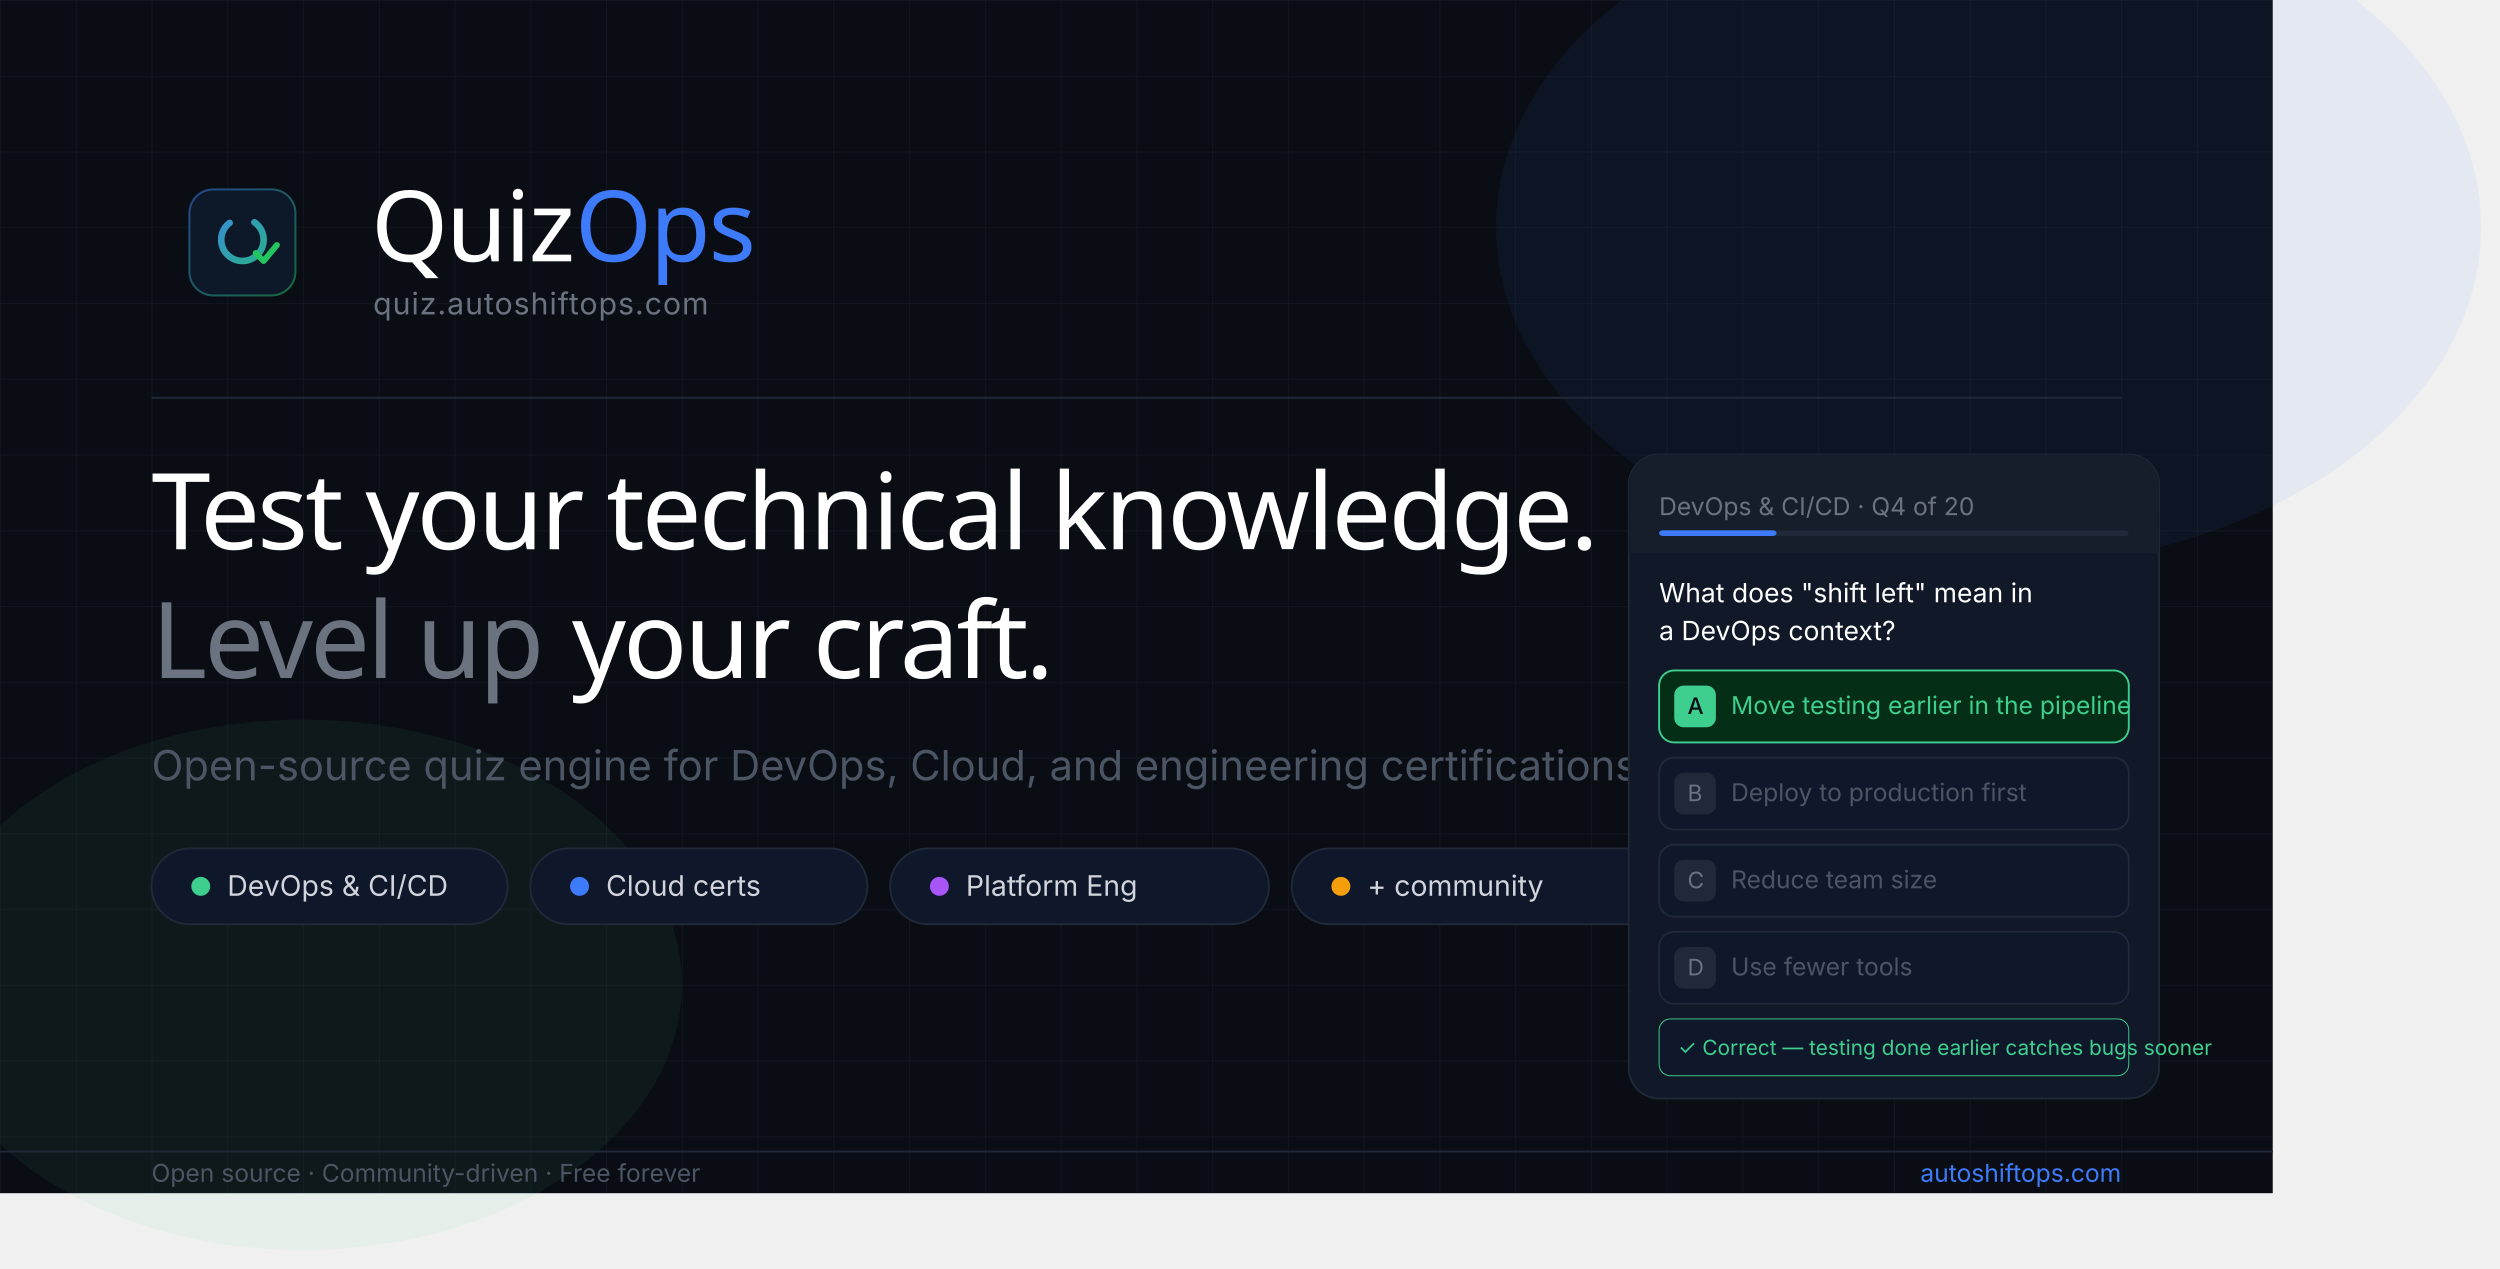
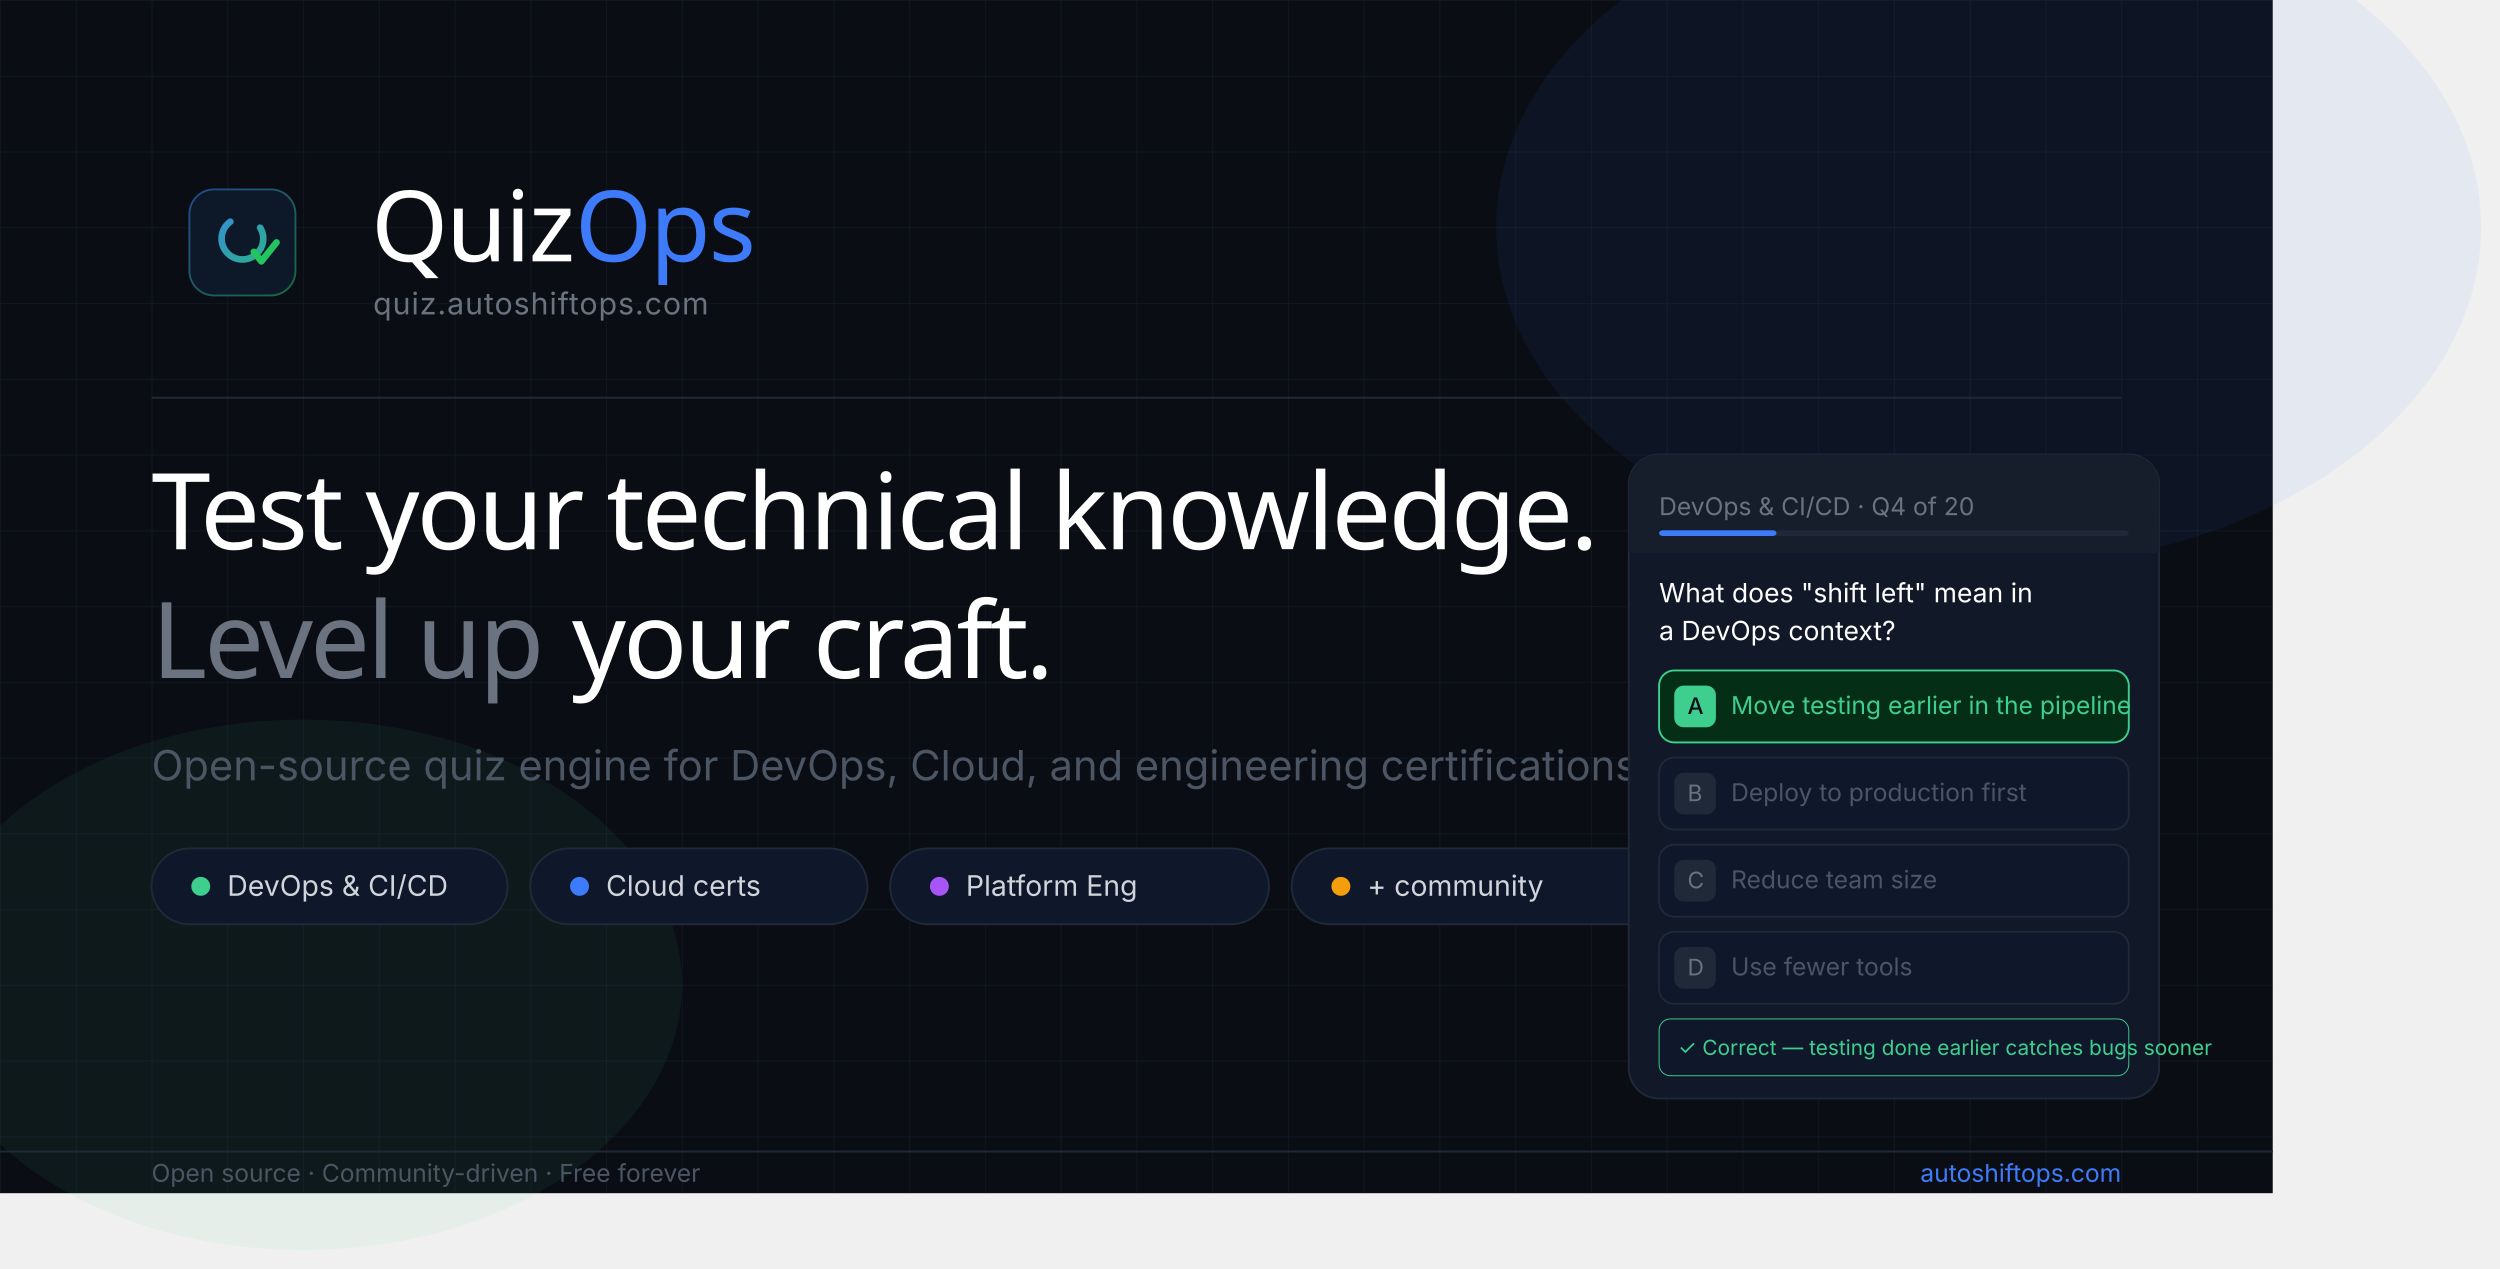
<svg xmlns="http://www.w3.org/2000/svg" width="100%" viewBox="0 0 1320 670" role="img" style="">
  <rect width="1200" height="630" fill="#0A0E14" style="fill:rgb(10, 14, 20);stroke:none;color:rgb(11, 11, 11);stroke-width:1px;stroke-linecap:butt;stroke-linejoin:miter;opacity:1;font-family:&quot;Anthropic Sans&quot;, -apple-system, BlinkMacSystemFont, &quot;Segoe UI&quot;, sans-serif;font-size:16px;font-weight:400;text-anchor:start;dominant-baseline:auto" />
  <defs>
    <pattern id="grid" width="40" height="40" patternUnits="userSpaceOnUse">
      <path d="M 40 0 L 0 0 0 40" fill="none" stroke="#1F2937" stroke-width="0.5" />
    </pattern>
  </defs>
  <rect width="1200" height="630" fill="url(#grid)" opacity="0.6" style="stroke:none;color:rgb(11, 11, 11);stroke-width:1px;stroke-linecap:butt;stroke-linejoin:miter;opacity:0.6;font-family:&quot;Anthropic Sans&quot;, -apple-system, BlinkMacSystemFont, &quot;Segoe UI&quot;, sans-serif;font-size:16px;font-weight:400;text-anchor:start;dominant-baseline:auto" />
  <ellipse cx="1050" cy="120" rx="260" ry="180" fill="#3E7BFA" opacity="0.07" style="fill:rgb(62, 123, 250);stroke:none;color:rgb(11, 11, 11);stroke-width:1px;stroke-linecap:butt;stroke-linejoin:miter;opacity:0.07;font-family:&quot;Anthropic Sans&quot;, -apple-system, BlinkMacSystemFont, &quot;Segoe UI&quot;, sans-serif;font-size:16px;font-weight:400;text-anchor:start;dominant-baseline:auto" />
  <ellipse cx="160" cy="520" rx="200" ry="140" fill="#3ECF8E" opacity="0.06" style="fill:rgb(62, 207, 142);stroke:none;color:rgb(11, 11, 11);stroke-width:1px;stroke-linecap:butt;stroke-linejoin:miter;opacity:0.06;font-family:&quot;Anthropic Sans&quot;, -apple-system, BlinkMacSystemFont, &quot;Segoe UI&quot;, sans-serif;font-size:16px;font-weight:400;text-anchor:start;dominant-baseline:auto" />
-   <defs>
-     <linearGradient id="qo-grad-og" x1="0" y1="0" x2="80" y2="80" gradientUnits="userSpaceOnUse">
-       <stop offset="0%" stop-color="#3E7BFA" />
-       <stop offset="100%" stop-color="#22C55E" />
-     </linearGradient>
-   </defs>
-   <g transform="translate(100,100) scale(0.7)">
-     <rect width="80" height="80" rx="18" fill="#0D1829" />
-     <rect width="80" height="80" rx="18" fill="none" stroke="url(#qo-grad-og)" stroke-width="1.5" opacity="0.5" />
-     <circle cx="40" cy="38" r="16" stroke="url(#qo-grad-og)" stroke-width="5" fill="none" stroke-linecap="round" stroke-dasharray="80 20" stroke-dashoffset="15" />
-     <path d="M50 48 L56 54 L66 42" stroke="#22C55E" stroke-width="4.5" stroke-linecap="round" stroke-linejoin="round" fill="none" />
+   <g transform="translate(100,100)">
+     <rect width="56" height="56" rx="13" fill="#0D1829" />
+     <rect width="56" height="56" rx="13" fill="none" stroke="url(#qo-grad)" stroke-width="1" opacity="0.5" />
+     <defs>
+       <linearGradient id="qo-grad" x1="0" y1="0" x2="56" y2="56" gradientUnits="userSpaceOnUse">
+         <stop offset="0%" stop-color="#3E7BFA" />
+         <stop offset="100%" stop-color="#22C55E" />
+       </linearGradient>
+     </defs>
+     <circle cx="28" cy="26" r="11" stroke="url(#qo-grad)" stroke-width="3.5" fill="none" stroke-linecap="round" stroke-dasharray="52 18" stroke-dashoffset="7" />
+     <path d="M34 33 L38 38 L46 28" stroke="#22C55E" stroke-width="3.5" stroke-linecap="round" stroke-linejoin="round" fill="none" />
  </g>
  <text x="196" y="138" font-family="'Space Grotesk', sans-serif" font-size="52" font-weight="500" letter-spacing="-1" fill="white" style="fill:rgb(255, 255, 255);stroke:none;color:rgb(11, 11, 11);stroke-width:1px;stroke-linecap:butt;stroke-linejoin:miter;opacity:1;font-family:&quot;Space Grotesk&quot;, sans-serif;font-size:52px;font-weight:500;text-anchor:start;dominant-baseline:auto">Quiz<tspan fill="#3E7BFA" style="fill:rgb(62, 123, 250);stroke:none;color:rgb(11, 11, 11);stroke-width:1px;stroke-linecap:butt;stroke-linejoin:miter;opacity:1;font-family:&quot;Space Grotesk&quot;, sans-serif;font-size:52px;font-weight:500;text-anchor:start;dominant-baseline:auto">Ops</tspan>
  </text>
  <text x="197" y="166" font-family="'Inter', sans-serif" font-size="16" fill="#6B7280" letter-spacing="0.5" style="fill:rgb(107, 114, 128);stroke:none;color:rgb(11, 11, 11);stroke-width:1px;stroke-linecap:butt;stroke-linejoin:miter;opacity:1;font-family:Inter, sans-serif;font-size:16px;font-weight:400;text-anchor:start;dominant-baseline:auto">quiz.autoshiftops.com</text>
  <line x1="80" y1="210" x2="1120" y2="210" stroke="#1F2937" stroke-width="1" style="fill:rgb(0, 0, 0);stroke:rgb(31, 41, 55);color:rgb(11, 11, 11);stroke-width:1px;stroke-linecap:butt;stroke-linejoin:miter;opacity:1;font-family:&quot;Anthropic Sans&quot;, -apple-system, BlinkMacSystemFont, &quot;Segoe UI&quot;, sans-serif;font-size:16px;font-weight:400;text-anchor:start;dominant-baseline:auto" />
  <text x="80" y="290" font-family="'Space Grotesk', sans-serif" font-size="56" font-weight="500" fill="white" letter-spacing="-1.5" style="fill:rgb(255, 255, 255);stroke:none;color:rgb(11, 11, 11);stroke-width:1px;stroke-linecap:butt;stroke-linejoin:miter;opacity:1;font-family:&quot;Space Grotesk&quot;, sans-serif;font-size:56px;font-weight:500;text-anchor:start;dominant-baseline:auto">Test your technical knowledge.</text>
  <text x="80" y="358" font-family="'Space Grotesk', sans-serif" font-size="56" font-weight="500" letter-spacing="-1.5" style="fill:rgb(0, 0, 0);stroke:none;color:rgb(11, 11, 11);stroke-width:1px;stroke-linecap:butt;stroke-linejoin:miter;opacity:1;font-family:&quot;Space Grotesk&quot;, sans-serif;font-size:56px;font-weight:500;text-anchor:start;dominant-baseline:auto">
    <tspan fill="#6B7280" style="fill:rgb(107, 114, 128);stroke:none;color:rgb(11, 11, 11);stroke-width:1px;stroke-linecap:butt;stroke-linejoin:miter;opacity:1;font-family:&quot;Space Grotesk&quot;, sans-serif;font-size:56px;font-weight:500;text-anchor:start;dominant-baseline:auto">Level up</tspan>
    <tspan fill="white" style="fill:rgb(255, 255, 255);stroke:none;color:rgb(11, 11, 11);stroke-width:1px;stroke-linecap:butt;stroke-linejoin:miter;opacity:1;font-family:&quot;Space Grotesk&quot;, sans-serif;font-size:56px;font-weight:500;text-anchor:start;dominant-baseline:auto"> your craft.</tspan>
  </text>
  <text x="80" y="412" font-family="'Inter', sans-serif" font-size="22" fill="#4B5563" style="fill:rgb(75, 85, 99);stroke:none;color:rgb(11, 11, 11);stroke-width:1px;stroke-linecap:butt;stroke-linejoin:miter;opacity:1;font-family:Inter, sans-serif;font-size:22px;font-weight:400;text-anchor:start;dominant-baseline:auto">Open-source quiz engine for DevOps, Cloud, and engineering certifications.</text>
  <rect x="80" y="448" width="188" height="40" rx="20" fill="#0F172A" stroke="#1F2937" stroke-width="1" style="fill:rgb(15, 23, 42);stroke:rgb(31, 41, 55);color:rgb(11, 11, 11);stroke-width:1px;stroke-linecap:butt;stroke-linejoin:miter;opacity:1;font-family:&quot;Anthropic Sans&quot;, -apple-system, BlinkMacSystemFont, &quot;Segoe UI&quot;, sans-serif;font-size:16px;font-weight:400;text-anchor:start;dominant-baseline:auto" />
  <circle cx="106" cy="468" r="5" fill="#3ECF8E" style="fill:rgb(62, 207, 142);stroke:none;color:rgb(11, 11, 11);stroke-width:1px;stroke-linecap:butt;stroke-linejoin:miter;opacity:1;font-family:&quot;Anthropic Sans&quot;, -apple-system, BlinkMacSystemFont, &quot;Segoe UI&quot;, sans-serif;font-size:16px;font-weight:400;text-anchor:start;dominant-baseline:auto" />
  <text x="120" y="473" font-family="'Inter', sans-serif" font-size="15" fill="#D1D5DB" style="fill:rgb(209, 213, 219);stroke:none;color:rgb(11, 11, 11);stroke-width:1px;stroke-linecap:butt;stroke-linejoin:miter;opacity:1;font-family:Inter, sans-serif;font-size:15px;font-weight:400;text-anchor:start;dominant-baseline:auto">DevOps &amp; CI/CD</text>
  <rect x="280" y="448" width="178" height="40" rx="20" fill="#0F172A" stroke="#1F2937" stroke-width="1" style="fill:rgb(15, 23, 42);stroke:rgb(31, 41, 55);color:rgb(11, 11, 11);stroke-width:1px;stroke-linecap:butt;stroke-linejoin:miter;opacity:1;font-family:&quot;Anthropic Sans&quot;, -apple-system, BlinkMacSystemFont, &quot;Segoe UI&quot;, sans-serif;font-size:16px;font-weight:400;text-anchor:start;dominant-baseline:auto" />
  <circle cx="306" cy="468" r="5" fill="#3E7BFA" style="fill:rgb(62, 123, 250);stroke:none;color:rgb(11, 11, 11);stroke-width:1px;stroke-linecap:butt;stroke-linejoin:miter;opacity:1;font-family:&quot;Anthropic Sans&quot;, -apple-system, BlinkMacSystemFont, &quot;Segoe UI&quot;, sans-serif;font-size:16px;font-weight:400;text-anchor:start;dominant-baseline:auto" />
  <text x="320" y="473" font-family="'Inter', sans-serif" font-size="15" fill="#D1D5DB" style="fill:rgb(209, 213, 219);stroke:none;color:rgb(11, 11, 11);stroke-width:1px;stroke-linecap:butt;stroke-linejoin:miter;opacity:1;font-family:Inter, sans-serif;font-size:15px;font-weight:400;text-anchor:start;dominant-baseline:auto">Cloud certs</text>
  <rect x="470" y="448" width="200" height="40" rx="20" fill="#0F172A" stroke="#1F2937" stroke-width="1" style="fill:rgb(15, 23, 42);stroke:rgb(31, 41, 55);color:rgb(11, 11, 11);stroke-width:1px;stroke-linecap:butt;stroke-linejoin:miter;opacity:1;font-family:&quot;Anthropic Sans&quot;, -apple-system, BlinkMacSystemFont, &quot;Segoe UI&quot;, sans-serif;font-size:16px;font-weight:400;text-anchor:start;dominant-baseline:auto" />
  <circle cx="496" cy="468" r="5" fill="#A855F7" style="fill:rgb(168, 85, 247);stroke:none;color:rgb(11, 11, 11);stroke-width:1px;stroke-linecap:butt;stroke-linejoin:miter;opacity:1;font-family:&quot;Anthropic Sans&quot;, -apple-system, BlinkMacSystemFont, &quot;Segoe UI&quot;, sans-serif;font-size:16px;font-weight:400;text-anchor:start;dominant-baseline:auto" />
  <text x="510" y="473" font-family="'Inter', sans-serif" font-size="15" fill="#D1D5DB" style="fill:rgb(209, 213, 219);stroke:none;color:rgb(11, 11, 11);stroke-width:1px;stroke-linecap:butt;stroke-linejoin:miter;opacity:1;font-family:Inter, sans-serif;font-size:15px;font-weight:400;text-anchor:start;dominant-baseline:auto">Platform Eng</text>
  <rect x="682" y="448" width="210" height="40" rx="20" fill="#0F172A" stroke="#1F2937" stroke-width="1" style="fill:rgb(15, 23, 42);stroke:rgb(31, 41, 55);color:rgb(11, 11, 11);stroke-width:1px;stroke-linecap:butt;stroke-linejoin:miter;opacity:1;font-family:&quot;Anthropic Sans&quot;, -apple-system, BlinkMacSystemFont, &quot;Segoe UI&quot;, sans-serif;font-size:16px;font-weight:400;text-anchor:start;dominant-baseline:auto" />
  <circle cx="708" cy="468" r="5" fill="#F59E0B" style="fill:rgb(245, 158, 11);stroke:none;color:rgb(11, 11, 11);stroke-width:1px;stroke-linecap:butt;stroke-linejoin:miter;opacity:1;font-family:&quot;Anthropic Sans&quot;, -apple-system, BlinkMacSystemFont, &quot;Segoe UI&quot;, sans-serif;font-size:16px;font-weight:400;text-anchor:start;dominant-baseline:auto" />
  <text x="722" y="473" font-family="'Inter', sans-serif" font-size="15" fill="#D1D5DB" style="fill:rgb(209, 213, 219);stroke:none;color:rgb(11, 11, 11);stroke-width:1px;stroke-linecap:butt;stroke-linejoin:miter;opacity:1;font-family:Inter, sans-serif;font-size:15px;font-weight:400;text-anchor:start;dominant-baseline:auto">+ community</text>
  <rect x="860" y="240" width="280" height="340" rx="16" fill="#111827" stroke="#1F2937" stroke-width="1" style="fill:rgb(17, 24, 39);stroke:rgb(31, 41, 55);color:rgb(11, 11, 11);stroke-width:1px;stroke-linecap:butt;stroke-linejoin:miter;opacity:1;font-family:&quot;Anthropic Sans&quot;, -apple-system, BlinkMacSystemFont, &quot;Segoe UI&quot;, sans-serif;font-size:16px;font-weight:400;text-anchor:start;dominant-baseline:auto" />
  <rect x="860" y="240" width="280" height="52" rx="16" fill="#161D2B" style="fill:rgb(22, 29, 43);stroke:none;color:rgb(11, 11, 11);stroke-width:1px;stroke-linecap:butt;stroke-linejoin:miter;opacity:1;font-family:&quot;Anthropic Sans&quot;, -apple-system, BlinkMacSystemFont, &quot;Segoe UI&quot;, sans-serif;font-size:16px;font-weight:400;text-anchor:start;dominant-baseline:auto" />
  <rect x="860" y="268" width="280" height="24" fill="#161D2B" style="fill:rgb(22, 29, 43);stroke:none;color:rgb(11, 11, 11);stroke-width:1px;stroke-linecap:butt;stroke-linejoin:miter;opacity:1;font-family:&quot;Anthropic Sans&quot;, -apple-system, BlinkMacSystemFont, &quot;Segoe UI&quot;, sans-serif;font-size:16px;font-weight:400;text-anchor:start;dominant-baseline:auto" />
  <text x="876" y="272" font-family="'Inter', sans-serif" font-size="13" fill="#6B7280" style="fill:rgb(107, 114, 128);stroke:none;color:rgb(11, 11, 11);stroke-width:1px;stroke-linecap:butt;stroke-linejoin:miter;opacity:1;font-family:Inter, sans-serif;font-size:13px;font-weight:400;text-anchor:start;dominant-baseline:auto">DevOps &amp; CI/CD · Q4 of 20</text>
  <rect x="876" y="280" width="248" height="3" rx="2" fill="#1F2937" style="fill:rgb(31, 41, 55);stroke:none;color:rgb(11, 11, 11);stroke-width:1px;stroke-linecap:butt;stroke-linejoin:miter;opacity:1;font-family:&quot;Anthropic Sans&quot;, -apple-system, BlinkMacSystemFont, &quot;Segoe UI&quot;, sans-serif;font-size:16px;font-weight:400;text-anchor:start;dominant-baseline:auto" />
  <rect x="876" y="280" width="62" height="3" rx="2" fill="#3E7BFA" style="fill:rgb(62, 123, 250);stroke:none;color:rgb(11, 11, 11);stroke-width:1px;stroke-linecap:butt;stroke-linejoin:miter;opacity:1;font-family:&quot;Anthropic Sans&quot;, -apple-system, BlinkMacSystemFont, &quot;Segoe UI&quot;, sans-serif;font-size:16px;font-weight:400;text-anchor:start;dominant-baseline:auto" />
  <text x="876" y="318" font-family="'Inter', sans-serif" font-size="14" fill="white" style="fill:rgb(255, 255, 255);stroke:none;color:rgb(11, 11, 11);stroke-width:1px;stroke-linecap:butt;stroke-linejoin:miter;opacity:1;font-family:Inter, sans-serif;font-size:14px;font-weight:400;text-anchor:start;dominant-baseline:auto">What does "shift left" mean in</text>
  <text x="876" y="338" font-family="'Inter', sans-serif" font-size="14" fill="white" style="fill:rgb(255, 255, 255);stroke:none;color:rgb(11, 11, 11);stroke-width:1px;stroke-linecap:butt;stroke-linejoin:miter;opacity:1;font-family:Inter, sans-serif;font-size:14px;font-weight:400;text-anchor:start;dominant-baseline:auto">a DevOps context?</text>
  <rect x="876" y="354" width="248" height="38" rx="8" fill="#052E16" stroke="#3ECF8E" stroke-width="1" style="fill:rgb(5, 46, 22);stroke:rgb(62, 207, 142);color:rgb(11, 11, 11);stroke-width:1px;stroke-linecap:butt;stroke-linejoin:miter;opacity:1;font-family:&quot;Anthropic Sans&quot;, -apple-system, BlinkMacSystemFont, &quot;Segoe UI&quot;, sans-serif;font-size:16px;font-weight:400;text-anchor:start;dominant-baseline:auto" />
  <rect x="884" y="362" width="22" height="22" rx="5" fill="#3ECF8E" style="fill:rgb(62, 207, 142);stroke:none;color:rgb(11, 11, 11);stroke-width:1px;stroke-linecap:butt;stroke-linejoin:miter;opacity:1;font-family:&quot;Anthropic Sans&quot;, -apple-system, BlinkMacSystemFont, &quot;Segoe UI&quot;, sans-serif;font-size:16px;font-weight:400;text-anchor:start;dominant-baseline:auto" />
  <text x="891" y="377" font-family="'Inter', sans-serif" font-size="12" font-weight="500" fill="#0A0E14" style="fill:rgb(10, 14, 20);stroke:none;color:rgb(11, 11, 11);stroke-width:1px;stroke-linecap:butt;stroke-linejoin:miter;opacity:1;font-family:Inter, sans-serif;font-size:12px;font-weight:500;text-anchor:start;dominant-baseline:auto">A</text>
  <text x="914" y="377" font-family="'Inter', sans-serif" font-size="13" fill="#3ECF8E" style="fill:rgb(62, 207, 142);stroke:none;color:rgb(11, 11, 11);stroke-width:1px;stroke-linecap:butt;stroke-linejoin:miter;opacity:1;font-family:Inter, sans-serif;font-size:13px;font-weight:400;text-anchor:start;dominant-baseline:auto">Move testing earlier in the pipeline</text>
  <rect x="876" y="400" width="248" height="38" rx="8" fill="#0F172A" stroke="#1F2937" stroke-width="1" style="fill:rgb(15, 23, 42);stroke:rgb(31, 41, 55);color:rgb(11, 11, 11);stroke-width:1px;stroke-linecap:butt;stroke-linejoin:miter;opacity:1;font-family:&quot;Anthropic Sans&quot;, -apple-system, BlinkMacSystemFont, &quot;Segoe UI&quot;, sans-serif;font-size:16px;font-weight:400;text-anchor:start;dominant-baseline:auto" />
  <rect x="884" y="408" width="22" height="22" rx="5" fill="#1F2937" style="fill:rgb(31, 41, 55);stroke:none;color:rgb(11, 11, 11);stroke-width:1px;stroke-linecap:butt;stroke-linejoin:miter;opacity:1;font-family:&quot;Anthropic Sans&quot;, -apple-system, BlinkMacSystemFont, &quot;Segoe UI&quot;, sans-serif;font-size:16px;font-weight:400;text-anchor:start;dominant-baseline:auto" />
  <text x="891" y="423" font-family="'Inter', sans-serif" font-size="12" fill="#6B7280" style="fill:rgb(107, 114, 128);stroke:none;color:rgb(11, 11, 11);stroke-width:1px;stroke-linecap:butt;stroke-linejoin:miter;opacity:1;font-family:Inter, sans-serif;font-size:12px;font-weight:400;text-anchor:start;dominant-baseline:auto">B</text>
  <text x="914" y="423" font-family="'Inter', sans-serif" font-size="13" fill="#4B5563" style="fill:rgb(75, 85, 99);stroke:none;color:rgb(11, 11, 11);stroke-width:1px;stroke-linecap:butt;stroke-linejoin:miter;opacity:1;font-family:Inter, sans-serif;font-size:13px;font-weight:400;text-anchor:start;dominant-baseline:auto">Deploy to production first</text>
  <rect x="876" y="446" width="248" height="38" rx="8" fill="#0F172A" stroke="#1F2937" stroke-width="1" style="fill:rgb(15, 23, 42);stroke:rgb(31, 41, 55);color:rgb(11, 11, 11);stroke-width:1px;stroke-linecap:butt;stroke-linejoin:miter;opacity:1;font-family:&quot;Anthropic Sans&quot;, -apple-system, BlinkMacSystemFont, &quot;Segoe UI&quot;, sans-serif;font-size:16px;font-weight:400;text-anchor:start;dominant-baseline:auto" />
  <rect x="884" y="454" width="22" height="22" rx="5" fill="#1F2937" style="fill:rgb(31, 41, 55);stroke:none;color:rgb(11, 11, 11);stroke-width:1px;stroke-linecap:butt;stroke-linejoin:miter;opacity:1;font-family:&quot;Anthropic Sans&quot;, -apple-system, BlinkMacSystemFont, &quot;Segoe UI&quot;, sans-serif;font-size:16px;font-weight:400;text-anchor:start;dominant-baseline:auto" />
  <text x="891" y="469" font-family="'Inter', sans-serif" font-size="12" fill="#6B7280" style="fill:rgb(107, 114, 128);stroke:none;color:rgb(11, 11, 11);stroke-width:1px;stroke-linecap:butt;stroke-linejoin:miter;opacity:1;font-family:Inter, sans-serif;font-size:12px;font-weight:400;text-anchor:start;dominant-baseline:auto">C</text>
  <text x="914" y="469" font-family="'Inter', sans-serif" font-size="13" fill="#4B5563" style="fill:rgb(75, 85, 99);stroke:none;color:rgb(11, 11, 11);stroke-width:1px;stroke-linecap:butt;stroke-linejoin:miter;opacity:1;font-family:Inter, sans-serif;font-size:13px;font-weight:400;text-anchor:start;dominant-baseline:auto">Reduce team size</text>
  <rect x="876" y="492" width="248" height="38" rx="8" fill="#0F172A" stroke="#1F2937" stroke-width="1" style="fill:rgb(15, 23, 42);stroke:rgb(31, 41, 55);color:rgb(11, 11, 11);stroke-width:1px;stroke-linecap:butt;stroke-linejoin:miter;opacity:1;font-family:&quot;Anthropic Sans&quot;, -apple-system, BlinkMacSystemFont, &quot;Segoe UI&quot;, sans-serif;font-size:16px;font-weight:400;text-anchor:start;dominant-baseline:auto" />
  <rect x="884" y="500" width="22" height="22" rx="5" fill="#1F2937" style="fill:rgb(31, 41, 55);stroke:none;color:rgb(11, 11, 11);stroke-width:1px;stroke-linecap:butt;stroke-linejoin:miter;opacity:1;font-family:&quot;Anthropic Sans&quot;, -apple-system, BlinkMacSystemFont, &quot;Segoe UI&quot;, sans-serif;font-size:16px;font-weight:400;text-anchor:start;dominant-baseline:auto" />
  <text x="891" y="515" font-family="'Inter', sans-serif" font-size="12" fill="#6B7280" style="fill:rgb(107, 114, 128);stroke:none;color:rgb(11, 11, 11);stroke-width:1px;stroke-linecap:butt;stroke-linejoin:miter;opacity:1;font-family:Inter, sans-serif;font-size:12px;font-weight:400;text-anchor:start;dominant-baseline:auto">D</text>
  <text x="914" y="515" font-family="'Inter', sans-serif" font-size="13" fill="#4B5563" style="fill:rgb(75, 85, 99);stroke:none;color:rgb(11, 11, 11);stroke-width:1px;stroke-linecap:butt;stroke-linejoin:miter;opacity:1;font-family:Inter, sans-serif;font-size:13px;font-weight:400;text-anchor:start;dominant-baseline:auto">Use fewer tools</text>
  <rect x="876" y="538" width="248" height="30" rx="6" fill="#0F172A" stroke="#3ECF8E" stroke-width="0.5" style="fill:rgb(15, 23, 42);stroke:rgb(62, 207, 142);color:rgb(11, 11, 11);stroke-width:0.5px;stroke-linecap:butt;stroke-linejoin:miter;opacity:1;font-family:&quot;Anthropic Sans&quot;, -apple-system, BlinkMacSystemFont, &quot;Segoe UI&quot;, sans-serif;font-size:16px;font-weight:400;text-anchor:start;dominant-baseline:auto" />
  <text x="886" y="557" font-family="'Inter', sans-serif" font-size="11" fill="#3ECF8E" style="fill:rgb(62, 207, 142);stroke:none;color:rgb(11, 11, 11);stroke-width:1px;stroke-linecap:butt;stroke-linejoin:miter;opacity:1;font-family:Inter, sans-serif;font-size:11px;font-weight:400;text-anchor:start;dominant-baseline:auto">✓ Correct — testing done earlier catches bugs sooner</text>
  <line x1="0" y1="608" x2="1200" y2="608" stroke="#1F2937" stroke-width="1" style="fill:rgb(0, 0, 0);stroke:rgb(31, 41, 55);color:rgb(11, 11, 11);stroke-width:1px;stroke-linecap:butt;stroke-linejoin:miter;opacity:1;font-family:&quot;Anthropic Sans&quot;, -apple-system, BlinkMacSystemFont, &quot;Segoe UI&quot;, sans-serif;font-size:16px;font-weight:400;text-anchor:start;dominant-baseline:auto" />
  <text x="80" y="624" font-family="'Inter', sans-serif" font-size="13" fill="#4B5563" style="fill:rgb(75, 85, 99);stroke:none;color:rgb(11, 11, 11);stroke-width:1px;stroke-linecap:butt;stroke-linejoin:miter;opacity:1;font-family:Inter, sans-serif;font-size:13px;font-weight:400;text-anchor:start;dominant-baseline:auto">Open source · Community-driven · Free forever</text>
  <text x="1120" y="624" font-family="'Inter', sans-serif" font-size="13" fill="#3E7BFA" text-anchor="end" style="fill:rgb(62, 123, 250);stroke:none;color:rgb(11, 11, 11);stroke-width:1px;stroke-linecap:butt;stroke-linejoin:miter;opacity:1;font-family:Inter, sans-serif;font-size:13px;font-weight:400;text-anchor:end;dominant-baseline:auto">autoshiftops.com</text>
</svg>
